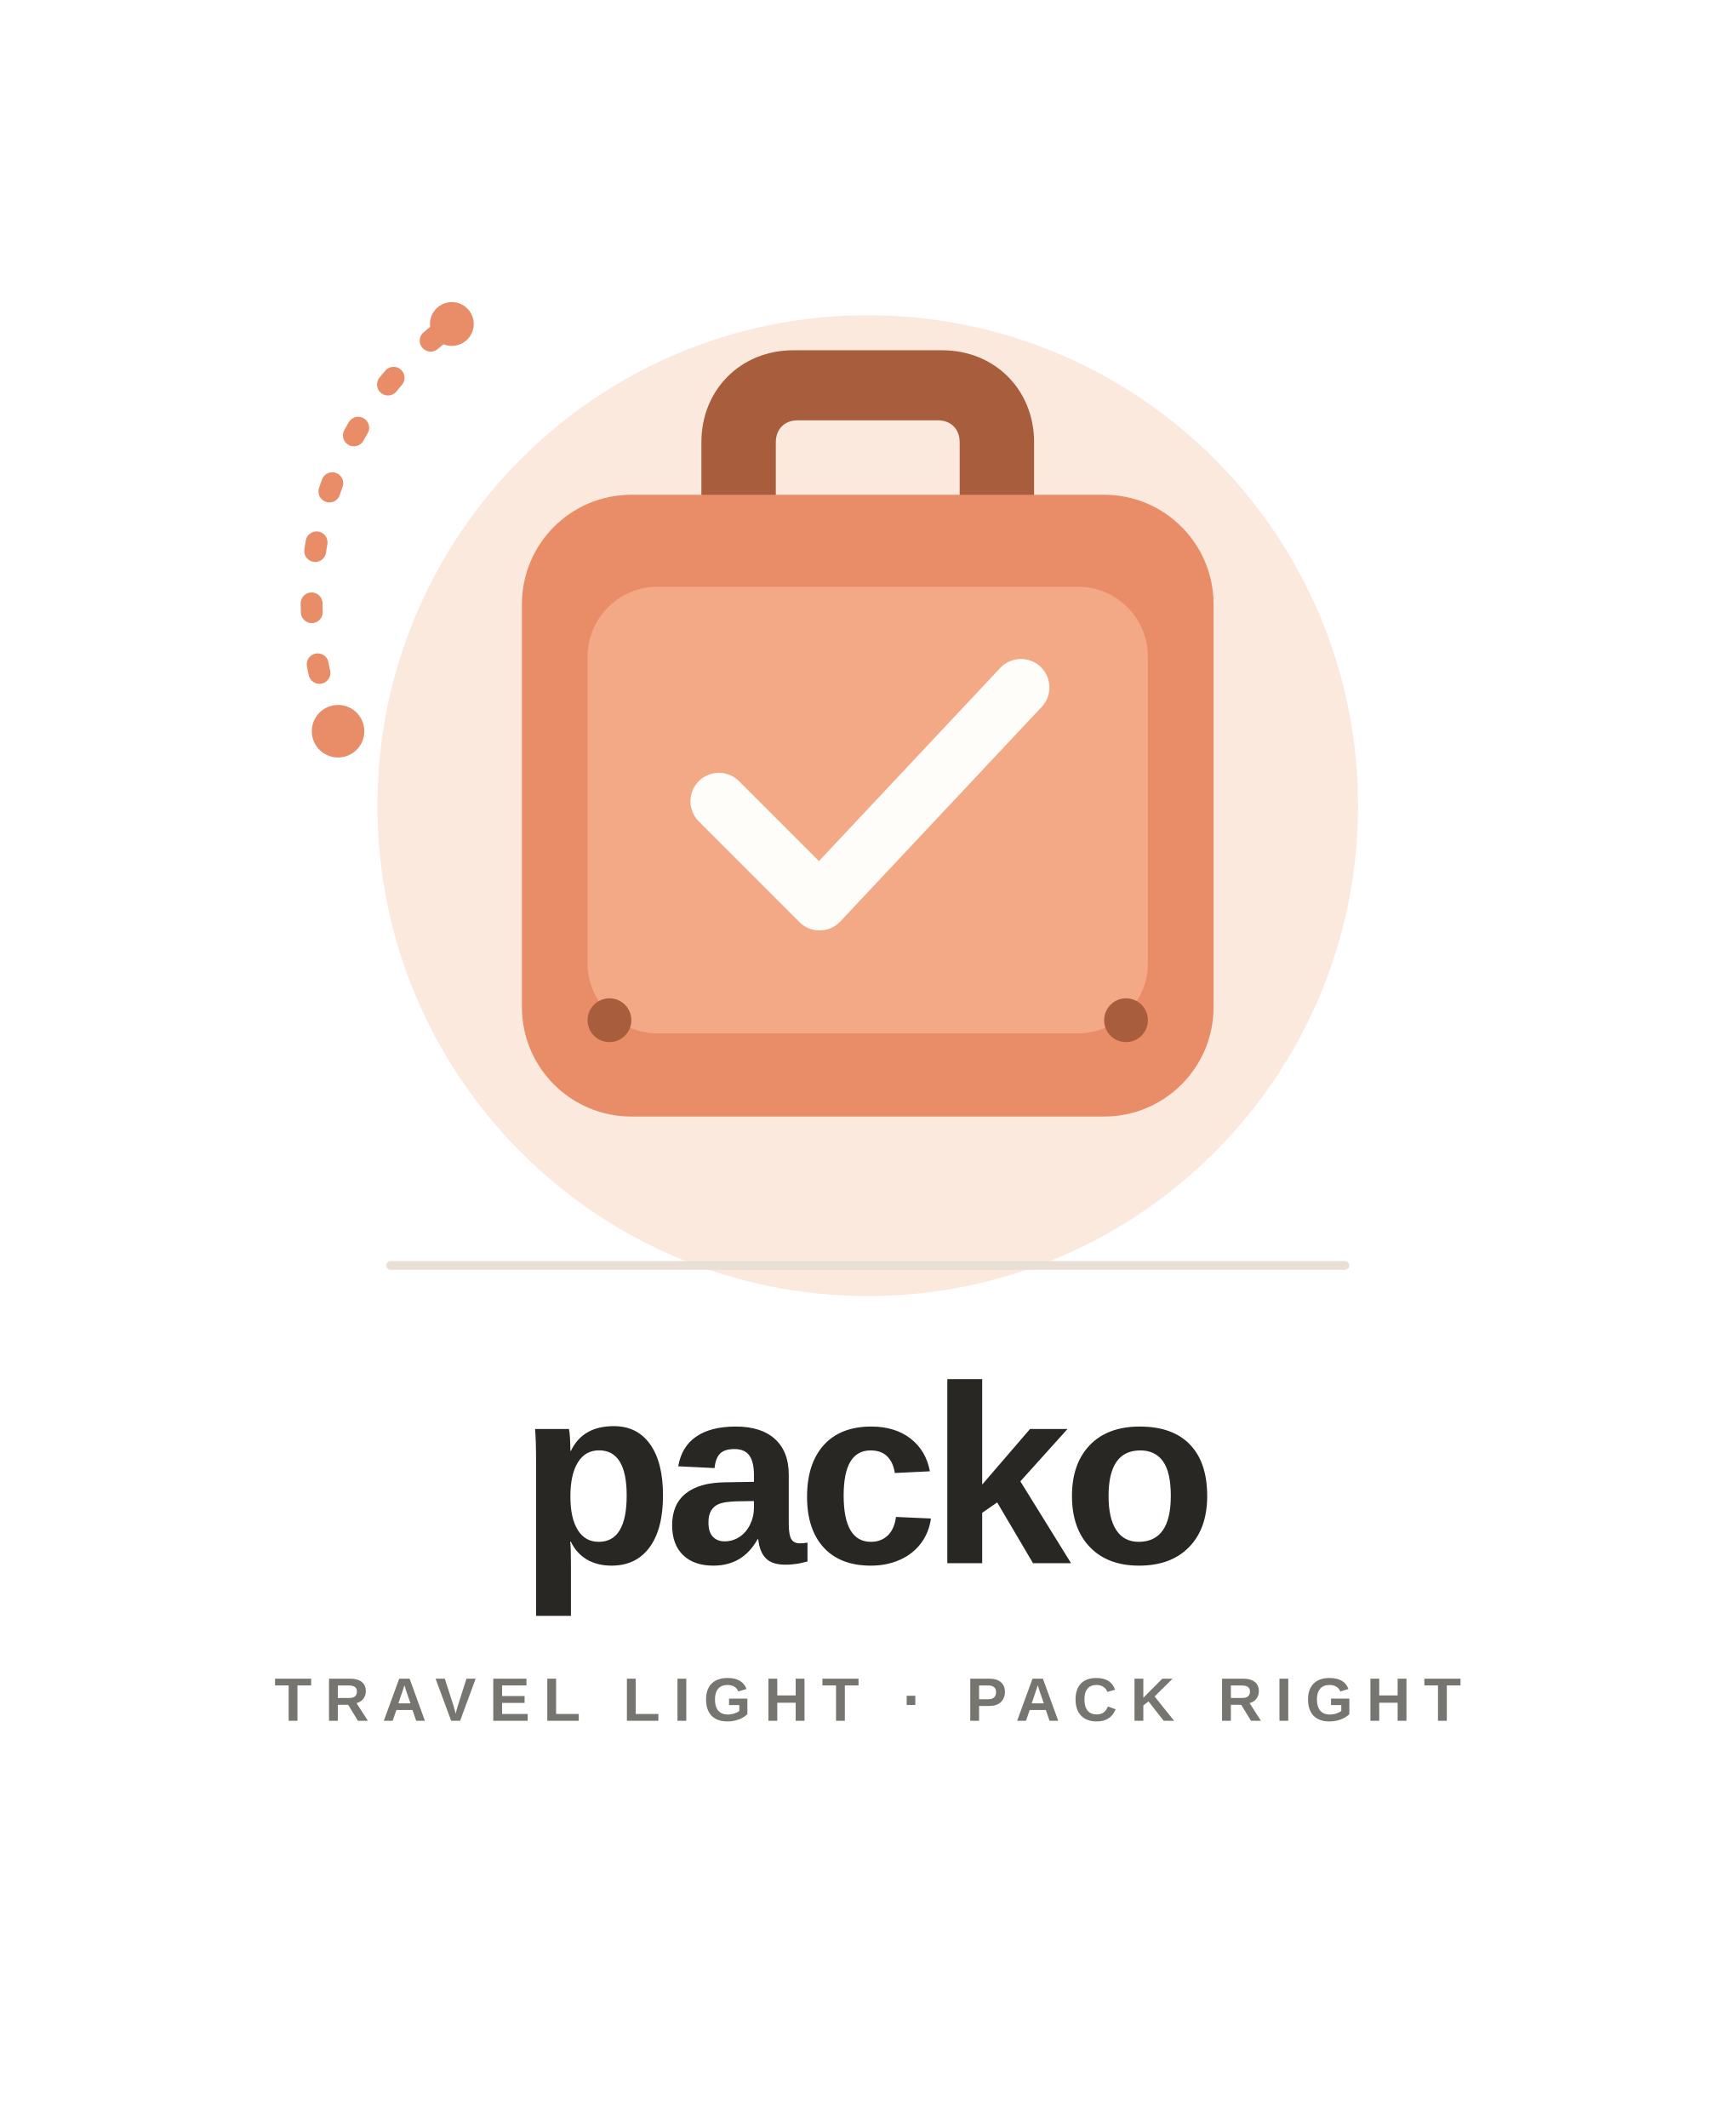
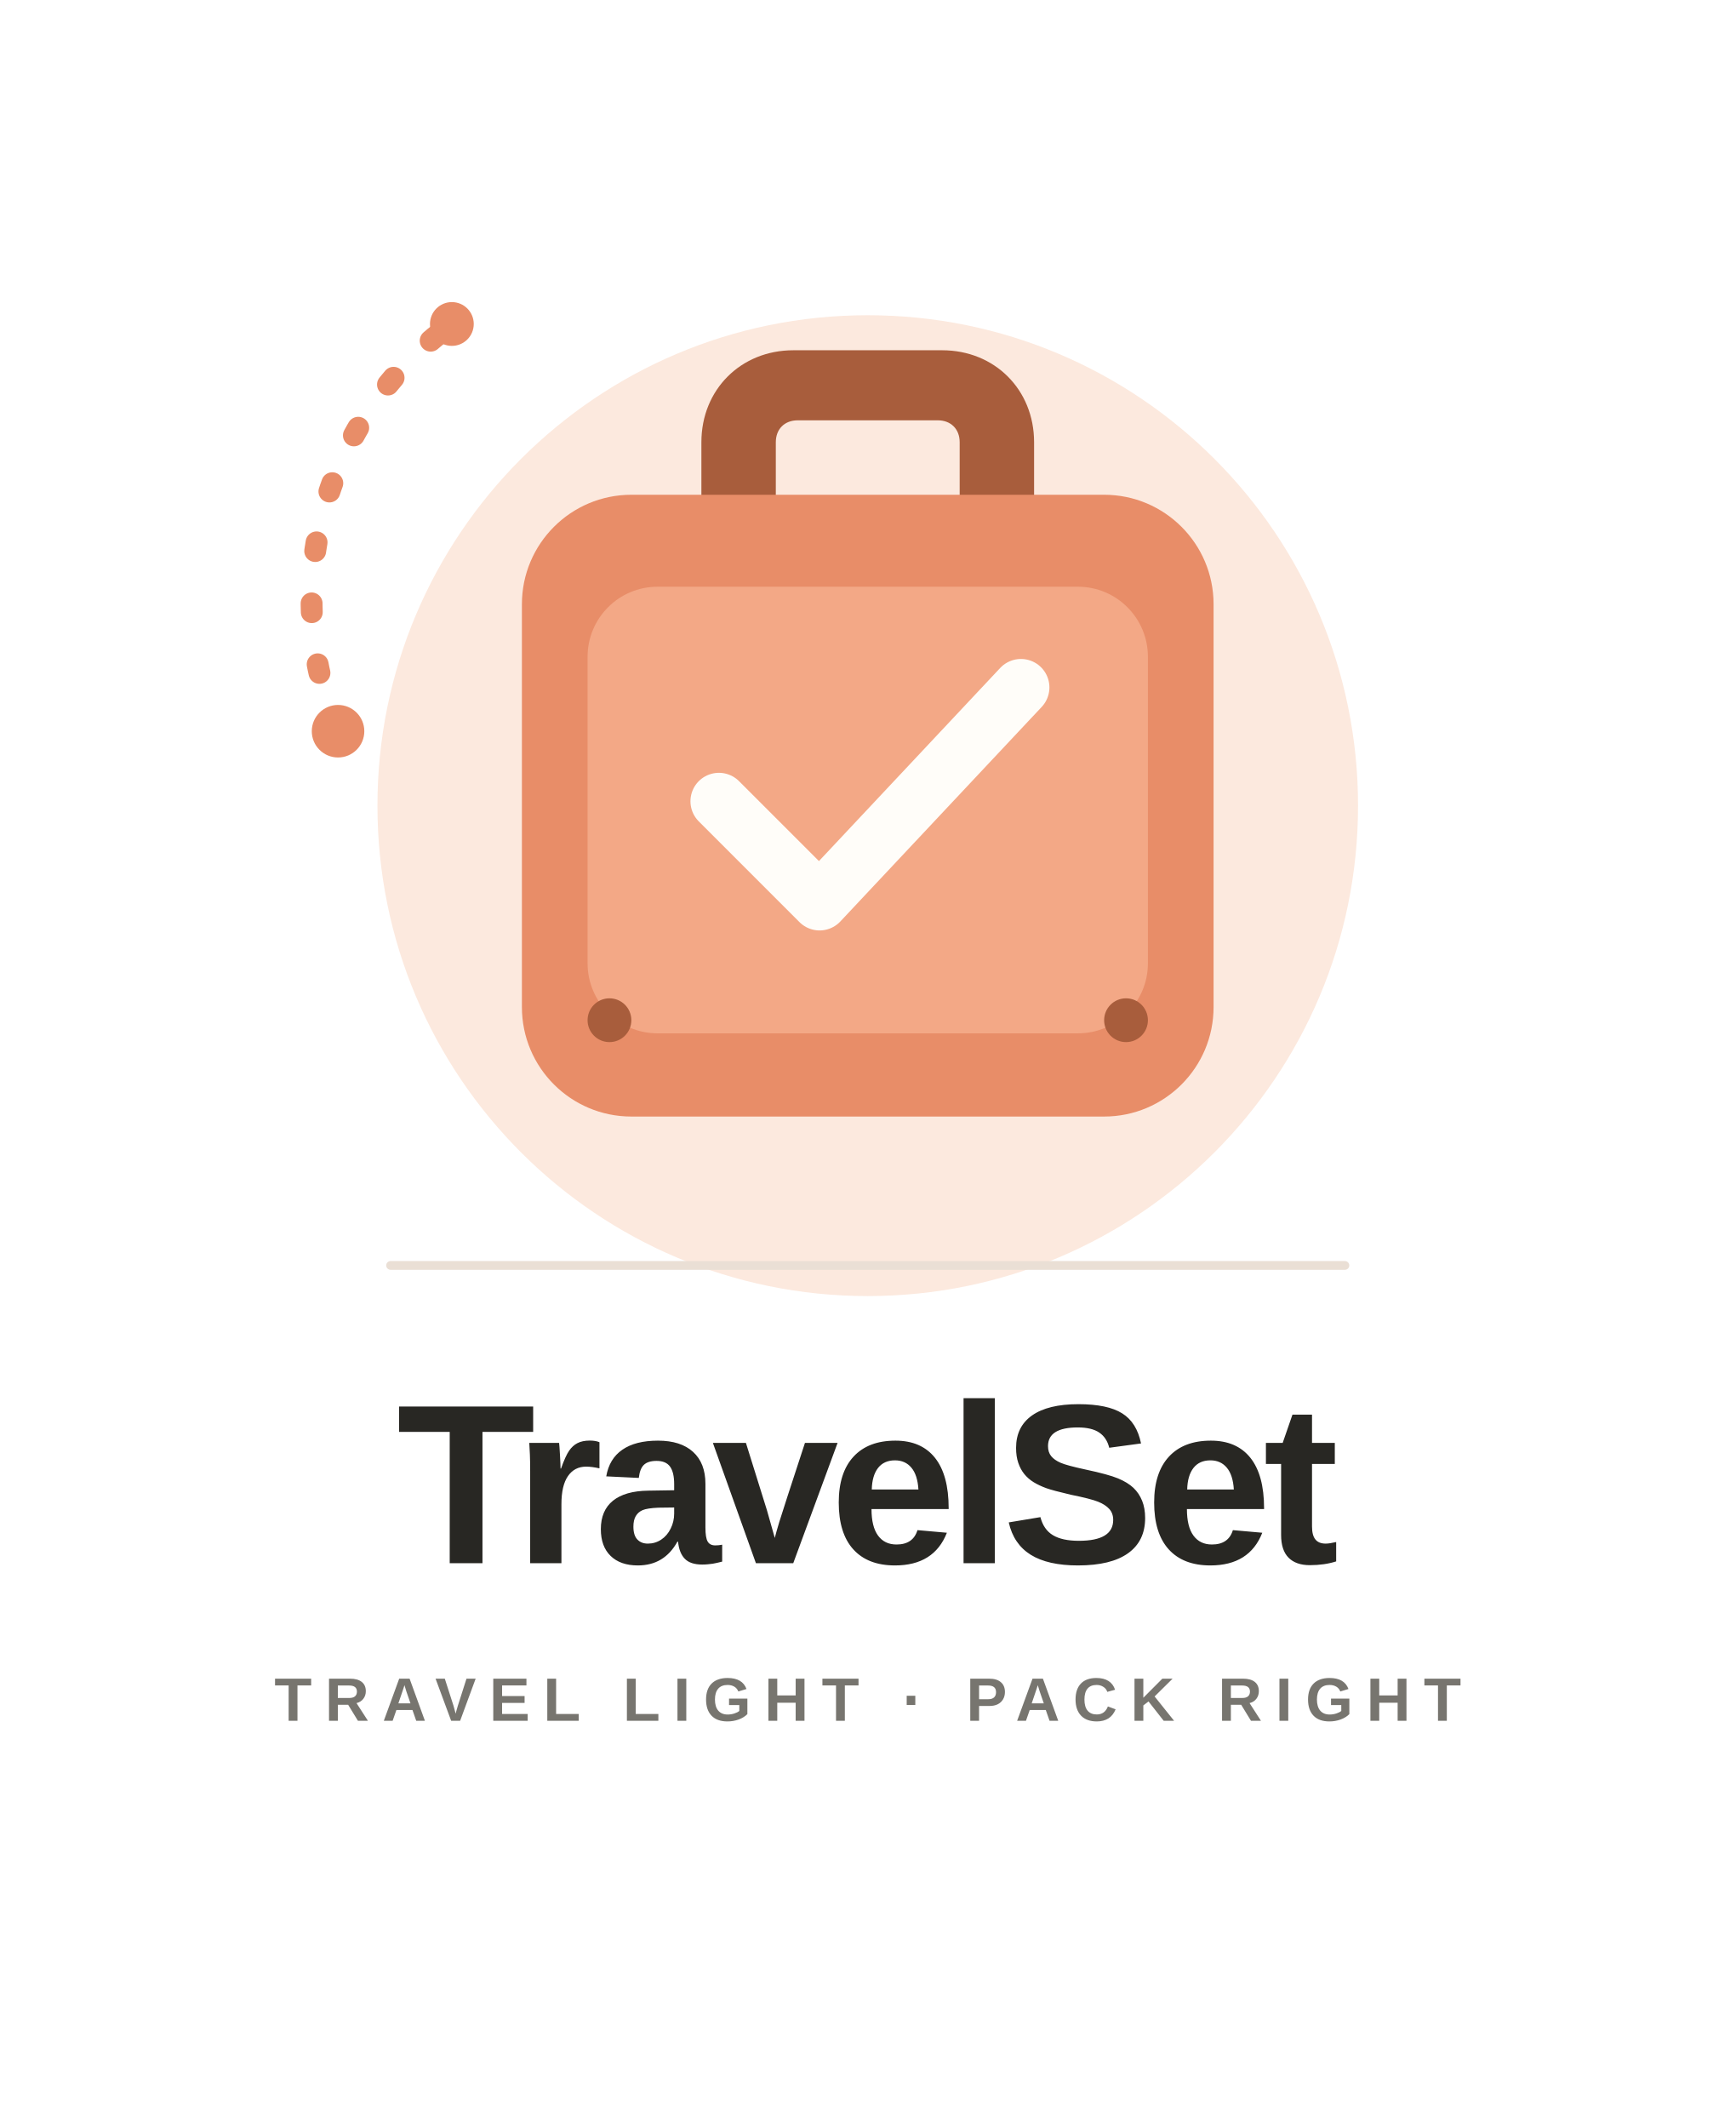
<svg xmlns="http://www.w3.org/2000/svg" width="460" height="564" viewBox="0 0 424 520">
  <g transform="translate(-14.8 -18.2) scale(1.07)">
    <g fill="none" stroke="#E88D68" stroke-linecap="round" stroke-width="5">
      <path d="M91 184c-14-33-3-72 26-93" stroke-dasharray="2 12" />
      <circle cx="91" cy="184" r="6" fill="#E88D68" stroke="none" />
      <circle cx="117" cy="91" r="5" fill="#E88D68" stroke="none" />
    </g>
    <circle cx="212" cy="201" r="112" fill="#FCE9DE" />
    <g>
      <path d="M174 135v-17c0-12 9-21 21-21h34c12 0 21 9 21 21v17h-17v-17c0-3-2-5-5-5h-32c-3 0-5 2-5 5v17z" fill="#A85D3C" />
      <rect x="133" y="130" width="158" height="142" rx="25" fill="#E88D68" />
      <rect x="148" y="151" width="128" height="102" rx="16" fill="#F3A886" />
      <path d="m178 200 23 23 46-49" fill="none" stroke="#FFFDF9" stroke-linecap="round" stroke-linejoin="round" stroke-width="13" />
      <circle cx="153" cy="250" r="5" fill="#A85D3C" />
      <circle cx="271" cy="250" r="5" fill="#A85D3C" />
    </g>
    <path d="M103 306h218" stroke="#EADFD5" stroke-linecap="round" stroke-width="2" />
-     <text x="212" y="374" fill="#282723" font-family="Arial, Helvetica, sans-serif" font-size="58" font-weight="700" letter-spacing="-2" text-anchor="middle">packo</text>
+     <text x="212" y="374" fill="#282723" font-family="Arial, Helvetica, sans-serif" font-size="52" font-weight="700" letter-spacing="-2" text-anchor="middle">TravelSet</text>
    <text x="212" y="410" fill="#77756F" font-family="Arial, Helvetica, sans-serif" font-size="14" font-weight="600" letter-spacing="3" text-anchor="middle">TRAVEL LIGHT · PACK RIGHT</text>
  </g>
</svg>
